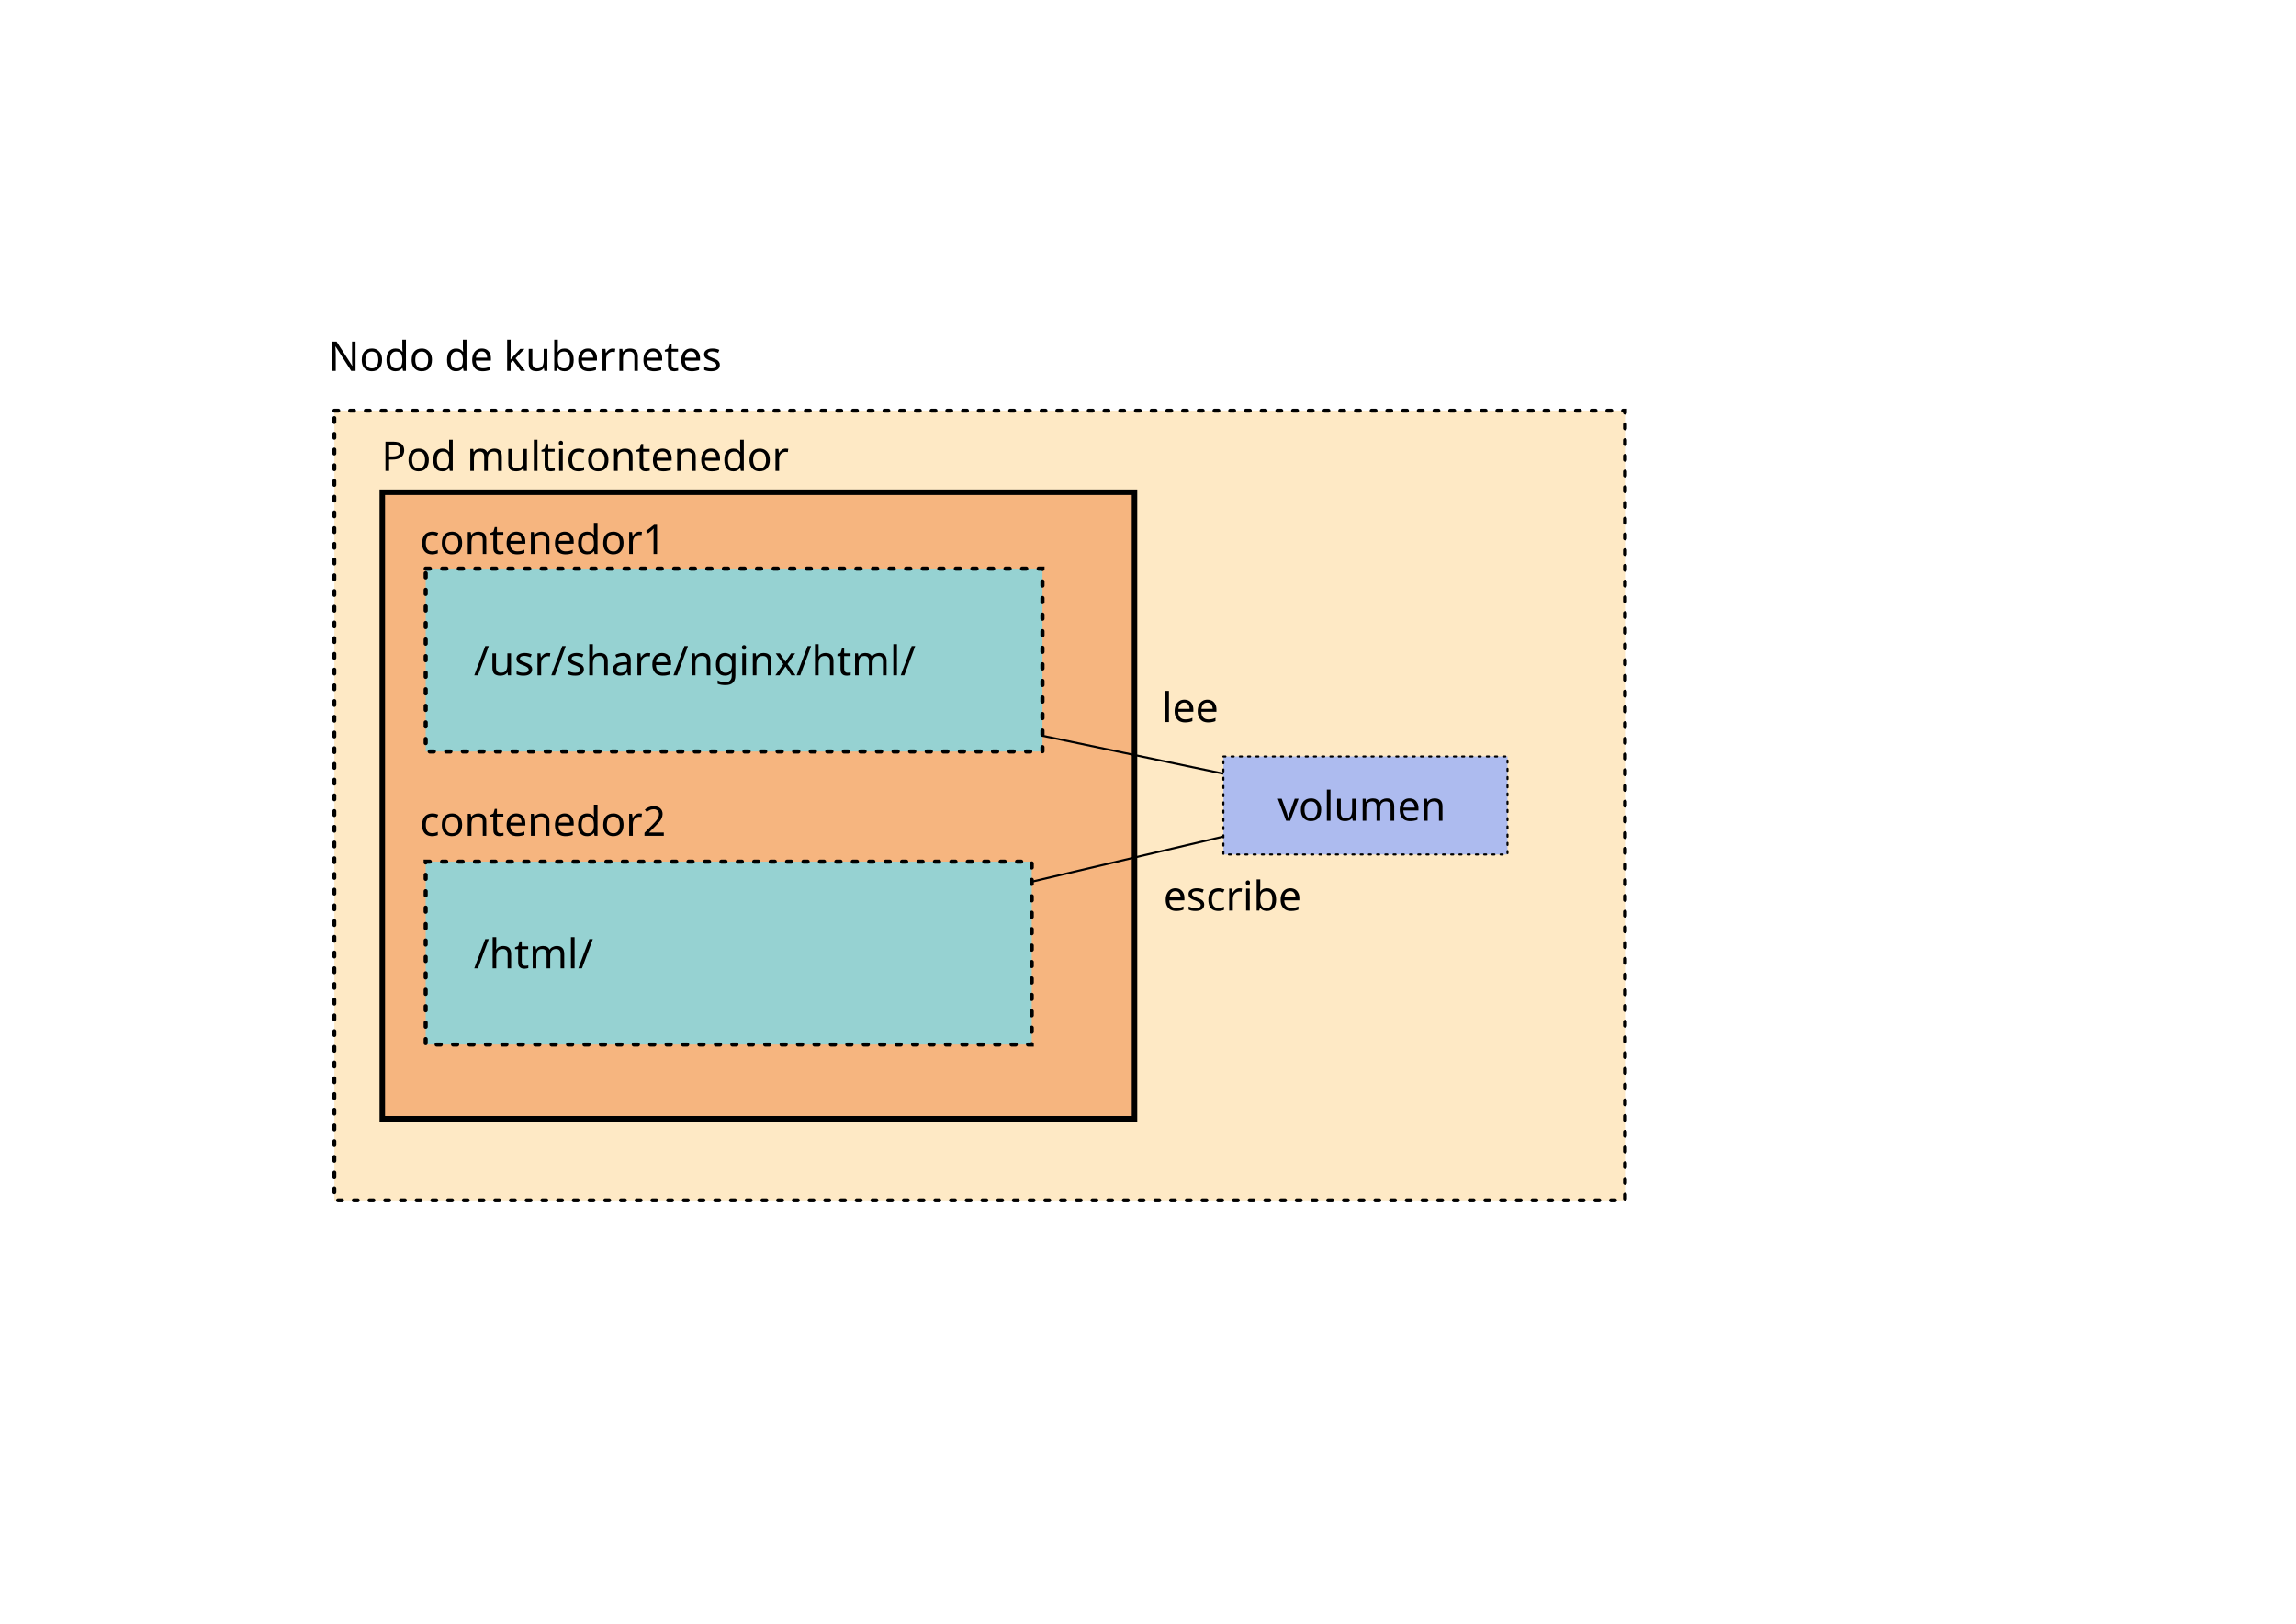
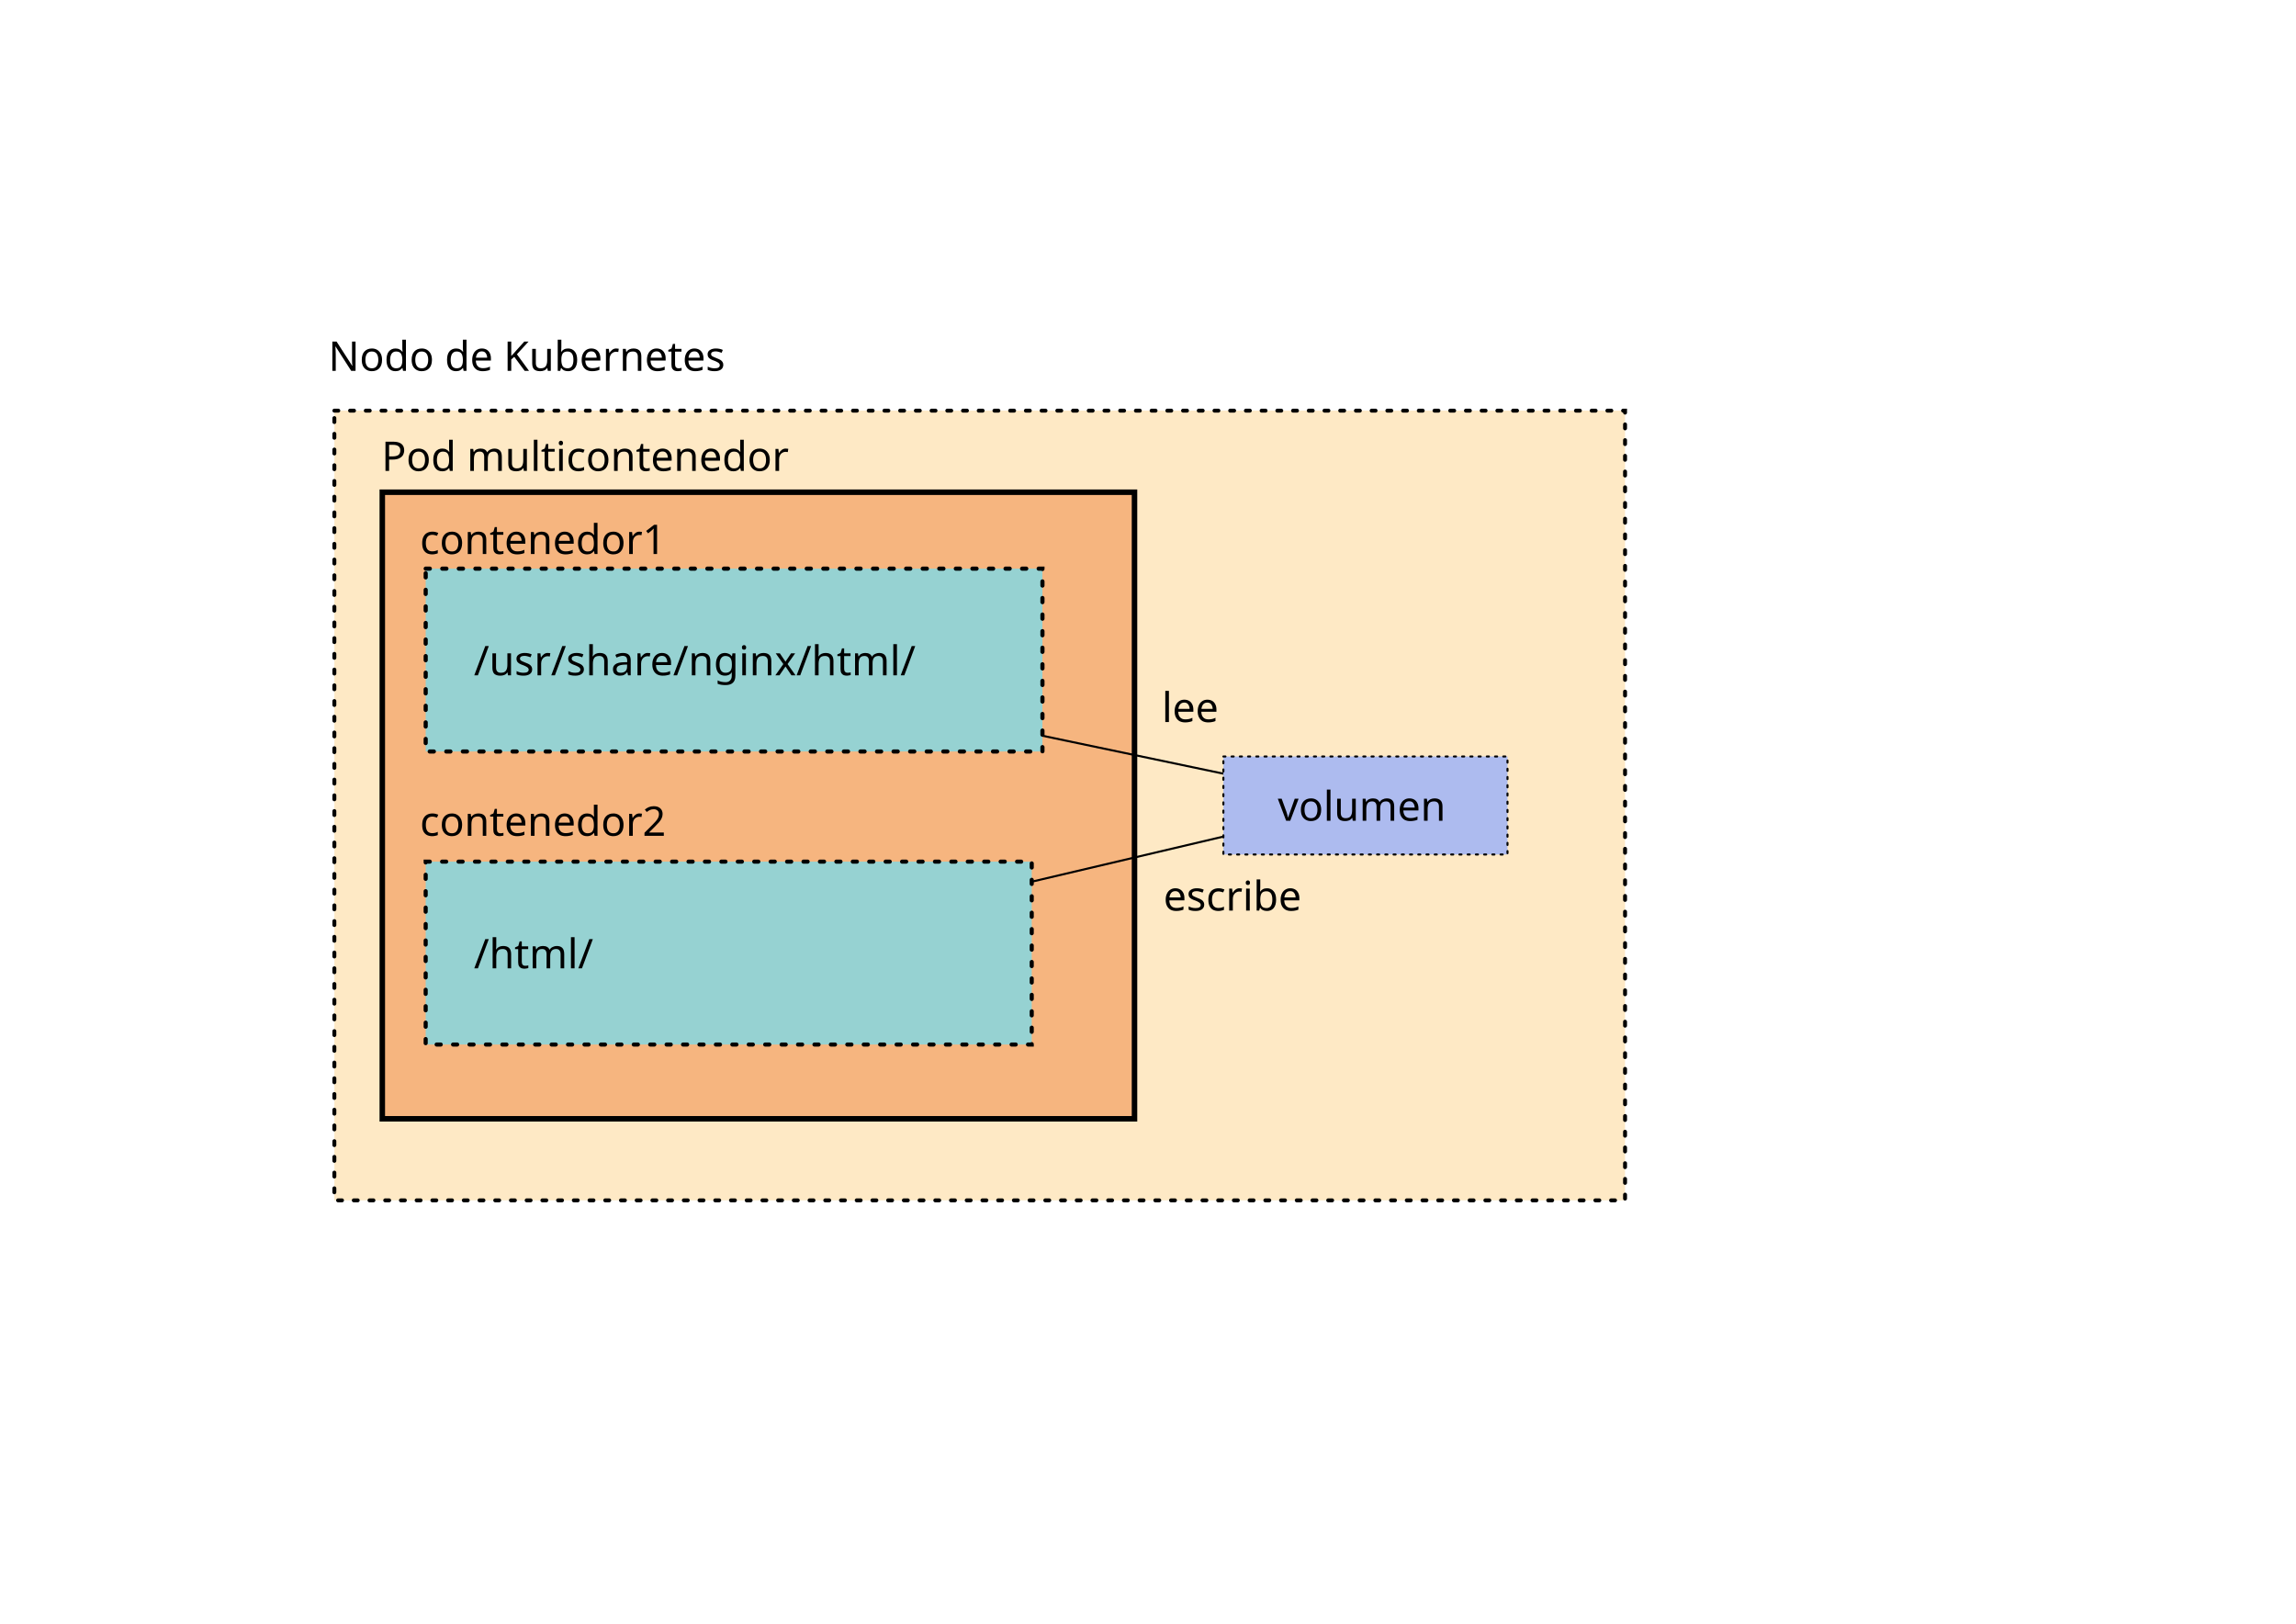
<svg xmlns="http://www.w3.org/2000/svg" width="297mm" height="210mm" viewBox="0 0 297 210" version="1.1" id="svg8">
  <defs id="defs2">
    <marker style="overflow:visible;" id="Arrow2Lend" refX="0.0" refY="0.0" orient="auto">
      <path transform="scale(1.1) rotate(180) translate(1,0)" d="M 8.719,4.034 L -2.207,0.016 L 8.719,-4.002 C 6.973,-1.63 6.983,1.616 8.719,4.034 z " style="fill-rule:evenodd;stroke-width:0.625;stroke-linejoin:round;stroke:#000000;stroke-opacity:1;fill:#000000;fill-opacity:1" id="path1167" />
    </marker>
  </defs>
  <g id="layer1">
    <rect style="color:#000000;overflow:visible;fill:#fee9c5;fill-opacity:1;stroke:#000000;stroke-width:0.508;stroke-linecap:round;stroke-dasharray:0.508, 1.525" id="rect833" width="166.958" height="102.134" x="43.251" y="53.111" />
    <rect style="color:#000000;overflow:visible;fill:#f6b57f;fill-opacity:1;stroke:#000000;stroke-width:0.711;stroke-linecap:round;stroke-miterlimit:4;stroke-dasharray:none" id="rect1501" width="97.302" height="81.036" x="49.452" y="63.66" />
    <path style="fill:none;fill-rule:evenodd;stroke:#000000;stroke-width:0.265px;stroke-linecap:butt;stroke-linejoin:miter;stroke-opacity:1" d="M 90.599,85.882 176.524,103.892" id="path978" />
    <rect style="color:#000000;overflow:visible;fill:#96d2d2;fill-opacity:1;stroke:#000000;stroke-width:0.536;stroke-linecap:round;stroke-dasharray:0.536, 1.607" id="rect879" width="79.78" height="23.65" x="55.066" y="73.544" />
    <text xml:space="preserve" style="font-style:normal;font-variant:normal;font-weight:normal;font-stretch:normal;font-size:5.292px;line-height:125%;font-family:Sans;-inkscape-font-specification:Sans;text-align:start;letter-spacing:0px;word-spacing:0px;writing-mode:lr-tb;text-anchor:start;fill:#000000;fill-opacity:1;stroke:none;stroke-width:0.265px;stroke-linecap:butt;stroke-linejoin:miter;stroke-opacity:1" x="61.304" y="87.342" id="text1066">
      <tspan id="tspan1064" x="61.304" y="87.342" style="stroke-width:0.265px">/usr/share/nginx/html/</tspan>
    </text>
    <rect style="color:#000000;overflow:visible;fill:#96d2d2;fill-opacity:1;stroke:#000000;stroke-width:0.531;stroke-linecap:round;stroke-dasharray:0.531, 1.594" id="rect879-5" width="78.396" height="23.655" x="55.064" y="111.438" />
    <text xml:space="preserve" style="font-style:normal;font-variant:normal;font-weight:normal;font-stretch:normal;font-size:5.292px;line-height:125%;font-family:Sans;-inkscape-font-specification:Sans;text-align:start;letter-spacing:0px;word-spacing:0px;writing-mode:lr-tb;text-anchor:start;fill:#000000;fill-opacity:1;stroke:none;stroke-width:0.265px;stroke-linecap:butt;stroke-linejoin:miter;stroke-opacity:1" x="61.304" y="125.238" id="text1066-4">
      <tspan id="tspan1064-6" x="61.304" y="125.238" style="stroke-width:0.265px">/html/</tspan>
    </text>
    <text xml:space="preserve" style="font-style:normal;font-variant:normal;font-weight:normal;font-stretch:normal;font-size:5.292px;line-height:125%;font-family:Sans;-inkscape-font-specification:Sans;text-align:start;letter-spacing:0px;word-spacing:0px;writing-mode:lr-tb;text-anchor:start;fill:#000000;fill-opacity:1;stroke:none;stroke-width:0.265px;stroke-linecap:butt;stroke-linejoin:miter;stroke-opacity:1" x="54.318" y="108.099" id="text1505">
      <tspan id="tspan1503" x="54.318" y="108.099" style="stroke-width:0.265px">contenedor2</tspan>
    </text>
    <text xml:space="preserve" style="font-style:normal;font-variant:normal;font-weight:normal;font-stretch:normal;font-size:5.292px;line-height:125%;font-family:Sans;-inkscape-font-specification:Sans;text-align:start;letter-spacing:0px;word-spacing:0px;writing-mode:lr-tb;text-anchor:start;fill:#000000;fill-opacity:1;stroke:none;stroke-width:0.265px;stroke-linecap:butt;stroke-linejoin:miter;stroke-opacity:1" x="54.318" y="71.653" id="text1509">
      <tspan id="tspan1507" x="54.318" y="71.653" style="stroke-width:0.265px">contenedor1</tspan>
    </text>
    <text xml:space="preserve" style="font-style:normal;font-variant:normal;font-weight:normal;font-stretch:normal;font-size:5.292px;line-height:125%;font-family:Sans;-inkscape-font-specification:Sans;text-align:start;letter-spacing:0px;word-spacing:0px;writing-mode:lr-tb;text-anchor:start;fill:#000000;fill-opacity:1;stroke:none;stroke-width:0.265px;stroke-linecap:butt;stroke-linejoin:miter;stroke-opacity:1" x="49.346" y="60.909" id="text1513">
      <tspan id="tspan1511" x="49.346" y="60.909" style="stroke-width:0.265px">Pod multicontenedor</tspan>
    </text>
    <text xml:space="preserve" style="font-style:normal;font-variant:normal;font-weight:normal;font-stretch:normal;font-size:5.292px;line-height:125%;font-family:Sans;-inkscape-font-specification:Sans;text-align:start;letter-spacing:0px;word-spacing:0px;writing-mode:lr-tb;text-anchor:start;fill:#000000;fill-opacity:1;stroke:none;stroke-width:0.265px;stroke-linecap:butt;stroke-linejoin:miter;stroke-opacity:1" x="42.478" y="47.961" id="text1517">
-       <tspan id="tspan1515" x="42.478" y="47.961" style="stroke-width:0.265px">Nodo de kubernetes</tspan>
+       <tspan id="tspan1515" x="42.478" y="47.961" style="stroke-width:0.265px">Nodo de Kubernetes</tspan>
    </text>
    <path style="fill:none;fill-rule:evenodd;stroke:#000000;stroke-width:0.265px;stroke-linecap:butt;stroke-linejoin:miter;stroke-opacity:1" d="m 133.46,114.034 43.064,-10.142" id="path976" />
    <g id="g968" transform="translate(50.80003)">
      <rect style="color:#000000;overflow:visible;fill:#adbbef;fill-opacity:1;stroke:#000000;stroke-width:0.266;stroke-linecap:round;stroke-dasharray:0.266, 0.799" id="rect879-6" width="36.753" height="12.674" x="107.45" y="97.841" />
      <text xml:space="preserve" style="font-style:normal;font-variant:normal;font-weight:normal;font-stretch:normal;font-size:5.292px;line-height:125%;font-family:Sans;-inkscape-font-specification:Sans;text-align:start;letter-spacing:0px;word-spacing:0px;writing-mode:lr-tb;text-anchor:start;fill:#000000;fill-opacity:1;stroke:none;stroke-width:0.265px;stroke-linecap:butt;stroke-linejoin:miter;stroke-opacity:1" x="114.493" y="106.151" id="text963">
        <tspan id="tspan961" x="114.493" y="106.151" style="stroke-width:0.265px">volumen</tspan>
      </text>
    </g>
    <text xml:space="preserve" style="font-style:normal;font-variant:normal;font-weight:normal;font-stretch:normal;font-size:5.292px;line-height:125%;font-family:Sans;-inkscape-font-specification:Sans;text-align:start;letter-spacing:0px;word-spacing:0px;writing-mode:lr-tb;text-anchor:start;fill:#000000;fill-opacity:1;stroke:none;stroke-width:0.265px;stroke-linecap:butt;stroke-linejoin:miter;stroke-opacity:1" x="150.494" y="117.775" id="text982">
      <tspan id="tspan980" x="150.494" y="117.775" style="stroke-width:0.265px">escribe</tspan>
    </text>
    <text xml:space="preserve" style="font-style:normal;font-variant:normal;font-weight:normal;font-stretch:normal;font-size:5.292px;line-height:125%;font-family:Sans;-inkscape-font-specification:Sans;text-align:start;letter-spacing:0px;word-spacing:0px;writing-mode:lr-tb;text-anchor:start;fill:#000000;fill-opacity:1;stroke:none;stroke-width:0.265px;stroke-linecap:butt;stroke-linejoin:miter;stroke-opacity:1" x="150.287" y="93.384" id="text986">
      <tspan id="tspan984" x="150.287" y="93.384" style="stroke-width:0.265px">lee</tspan>
    </text>
  </g>
</svg>
